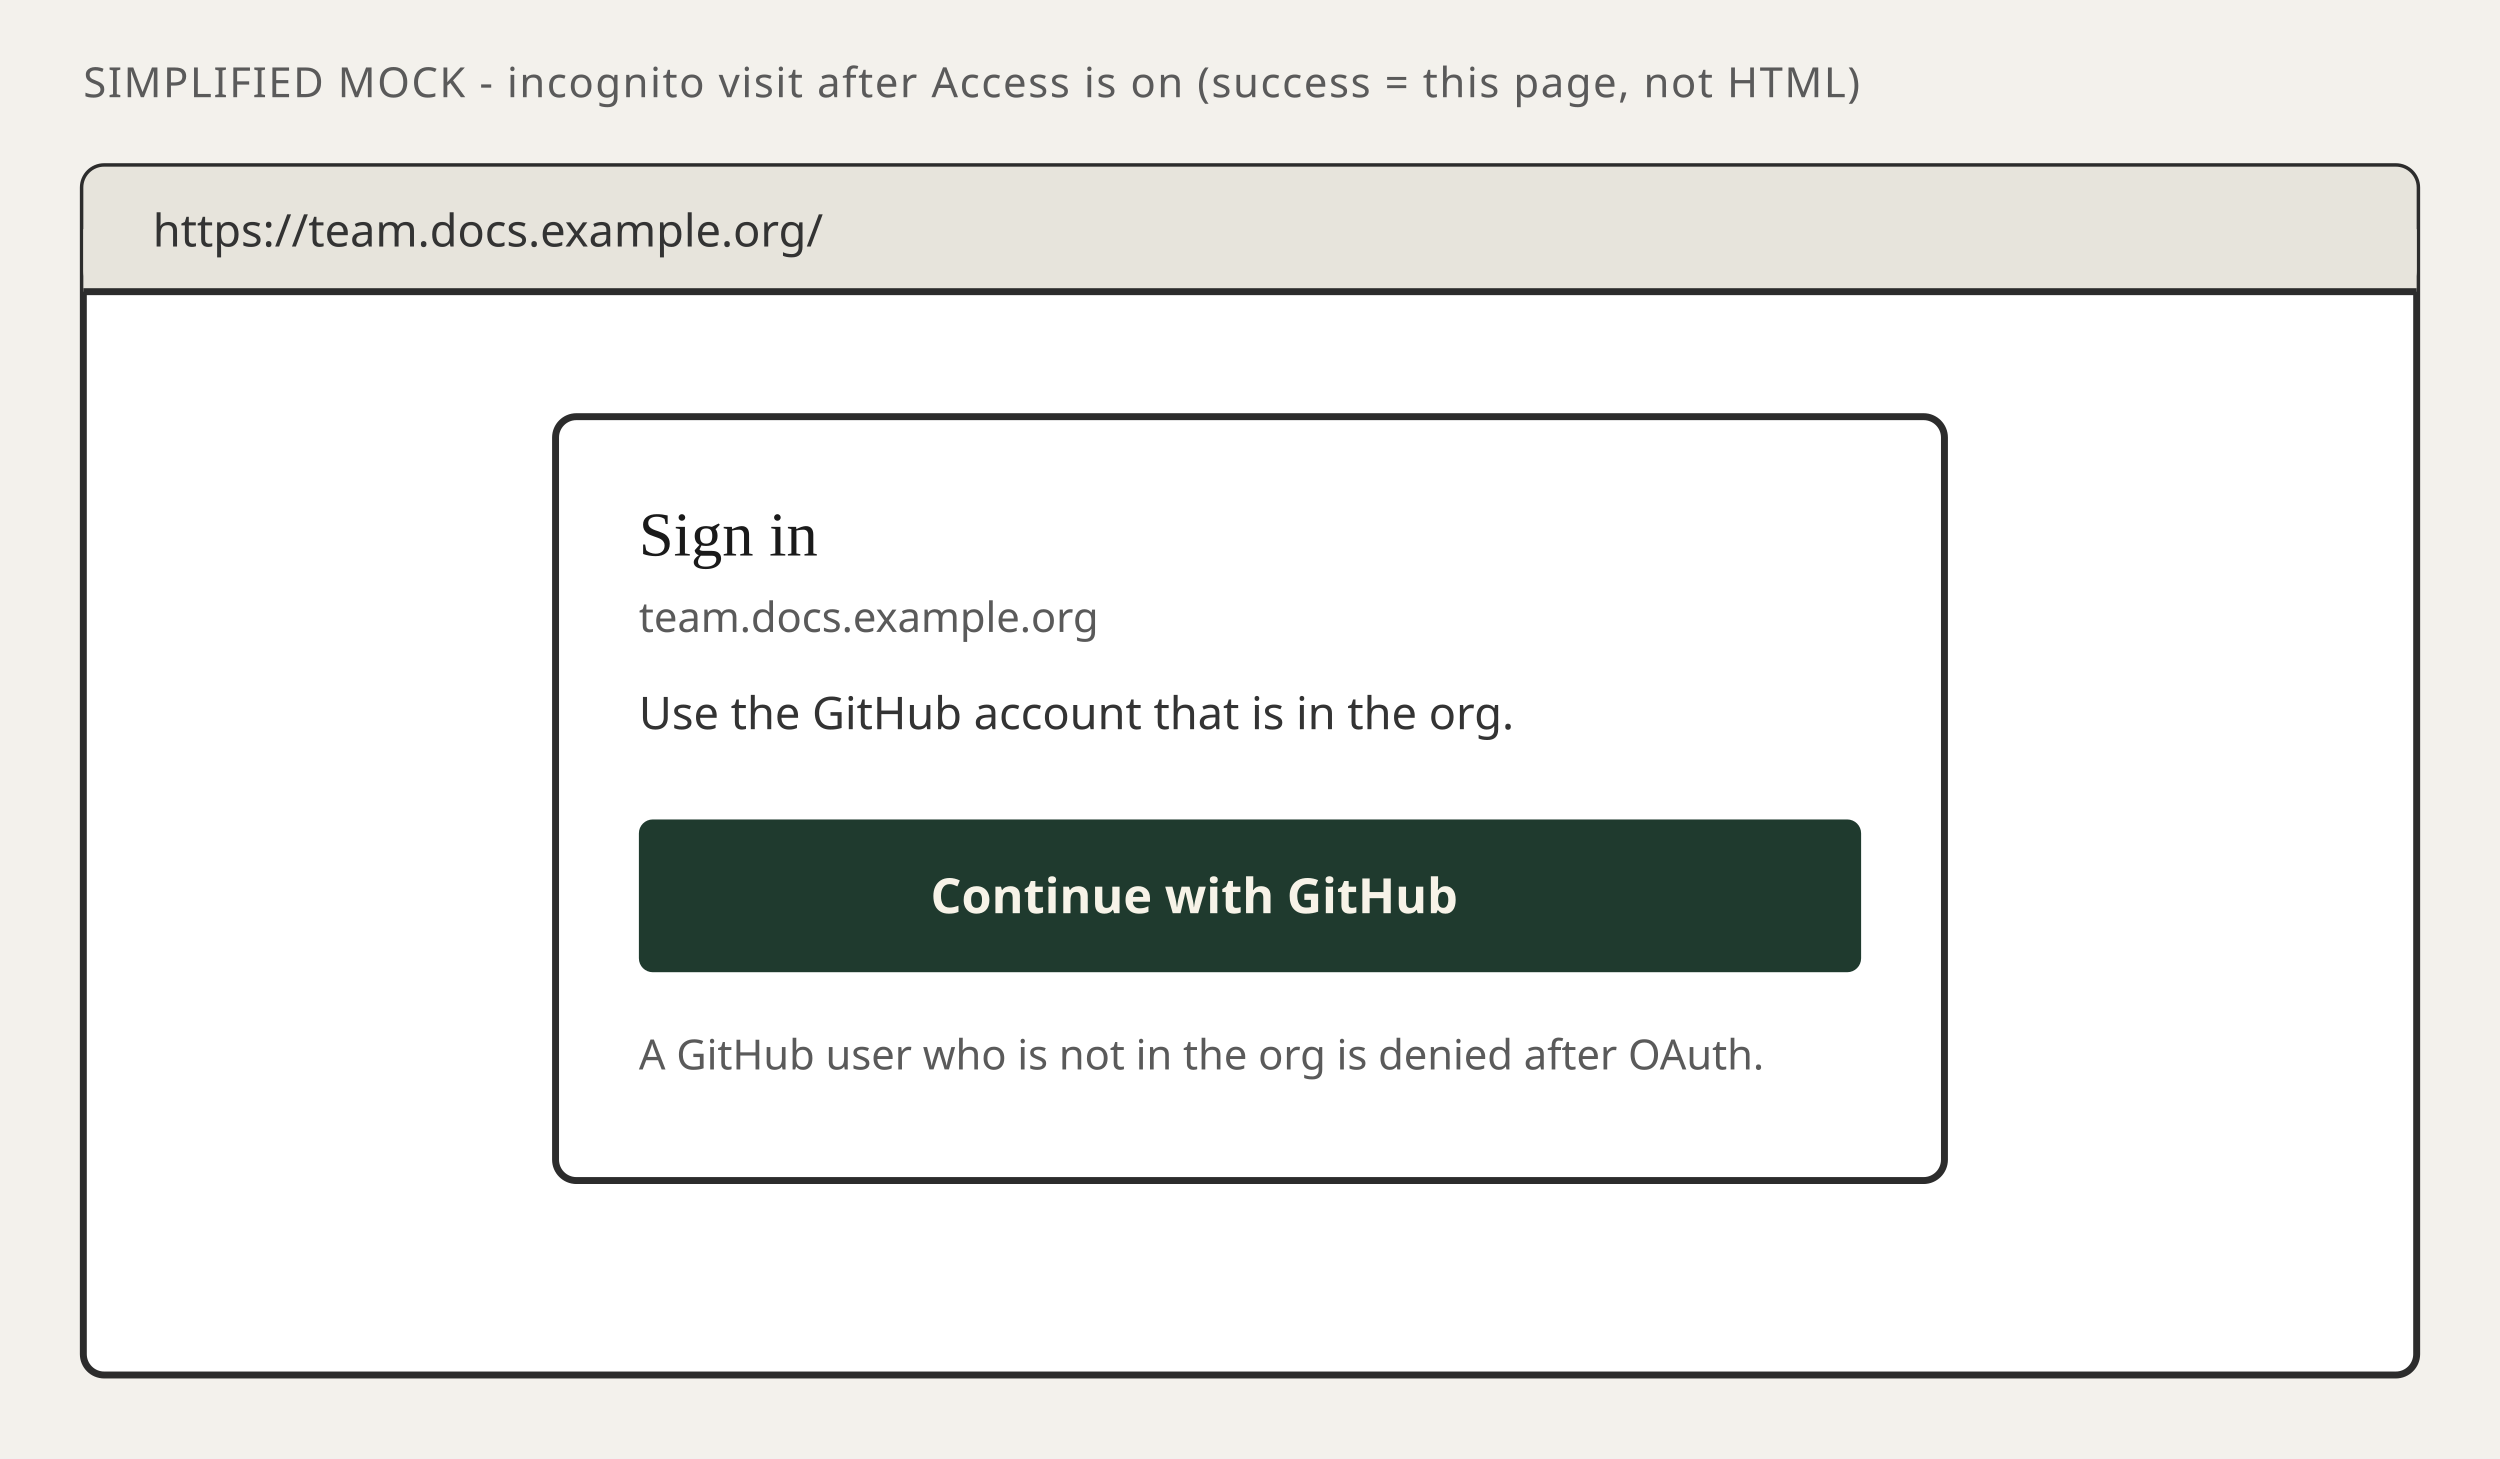
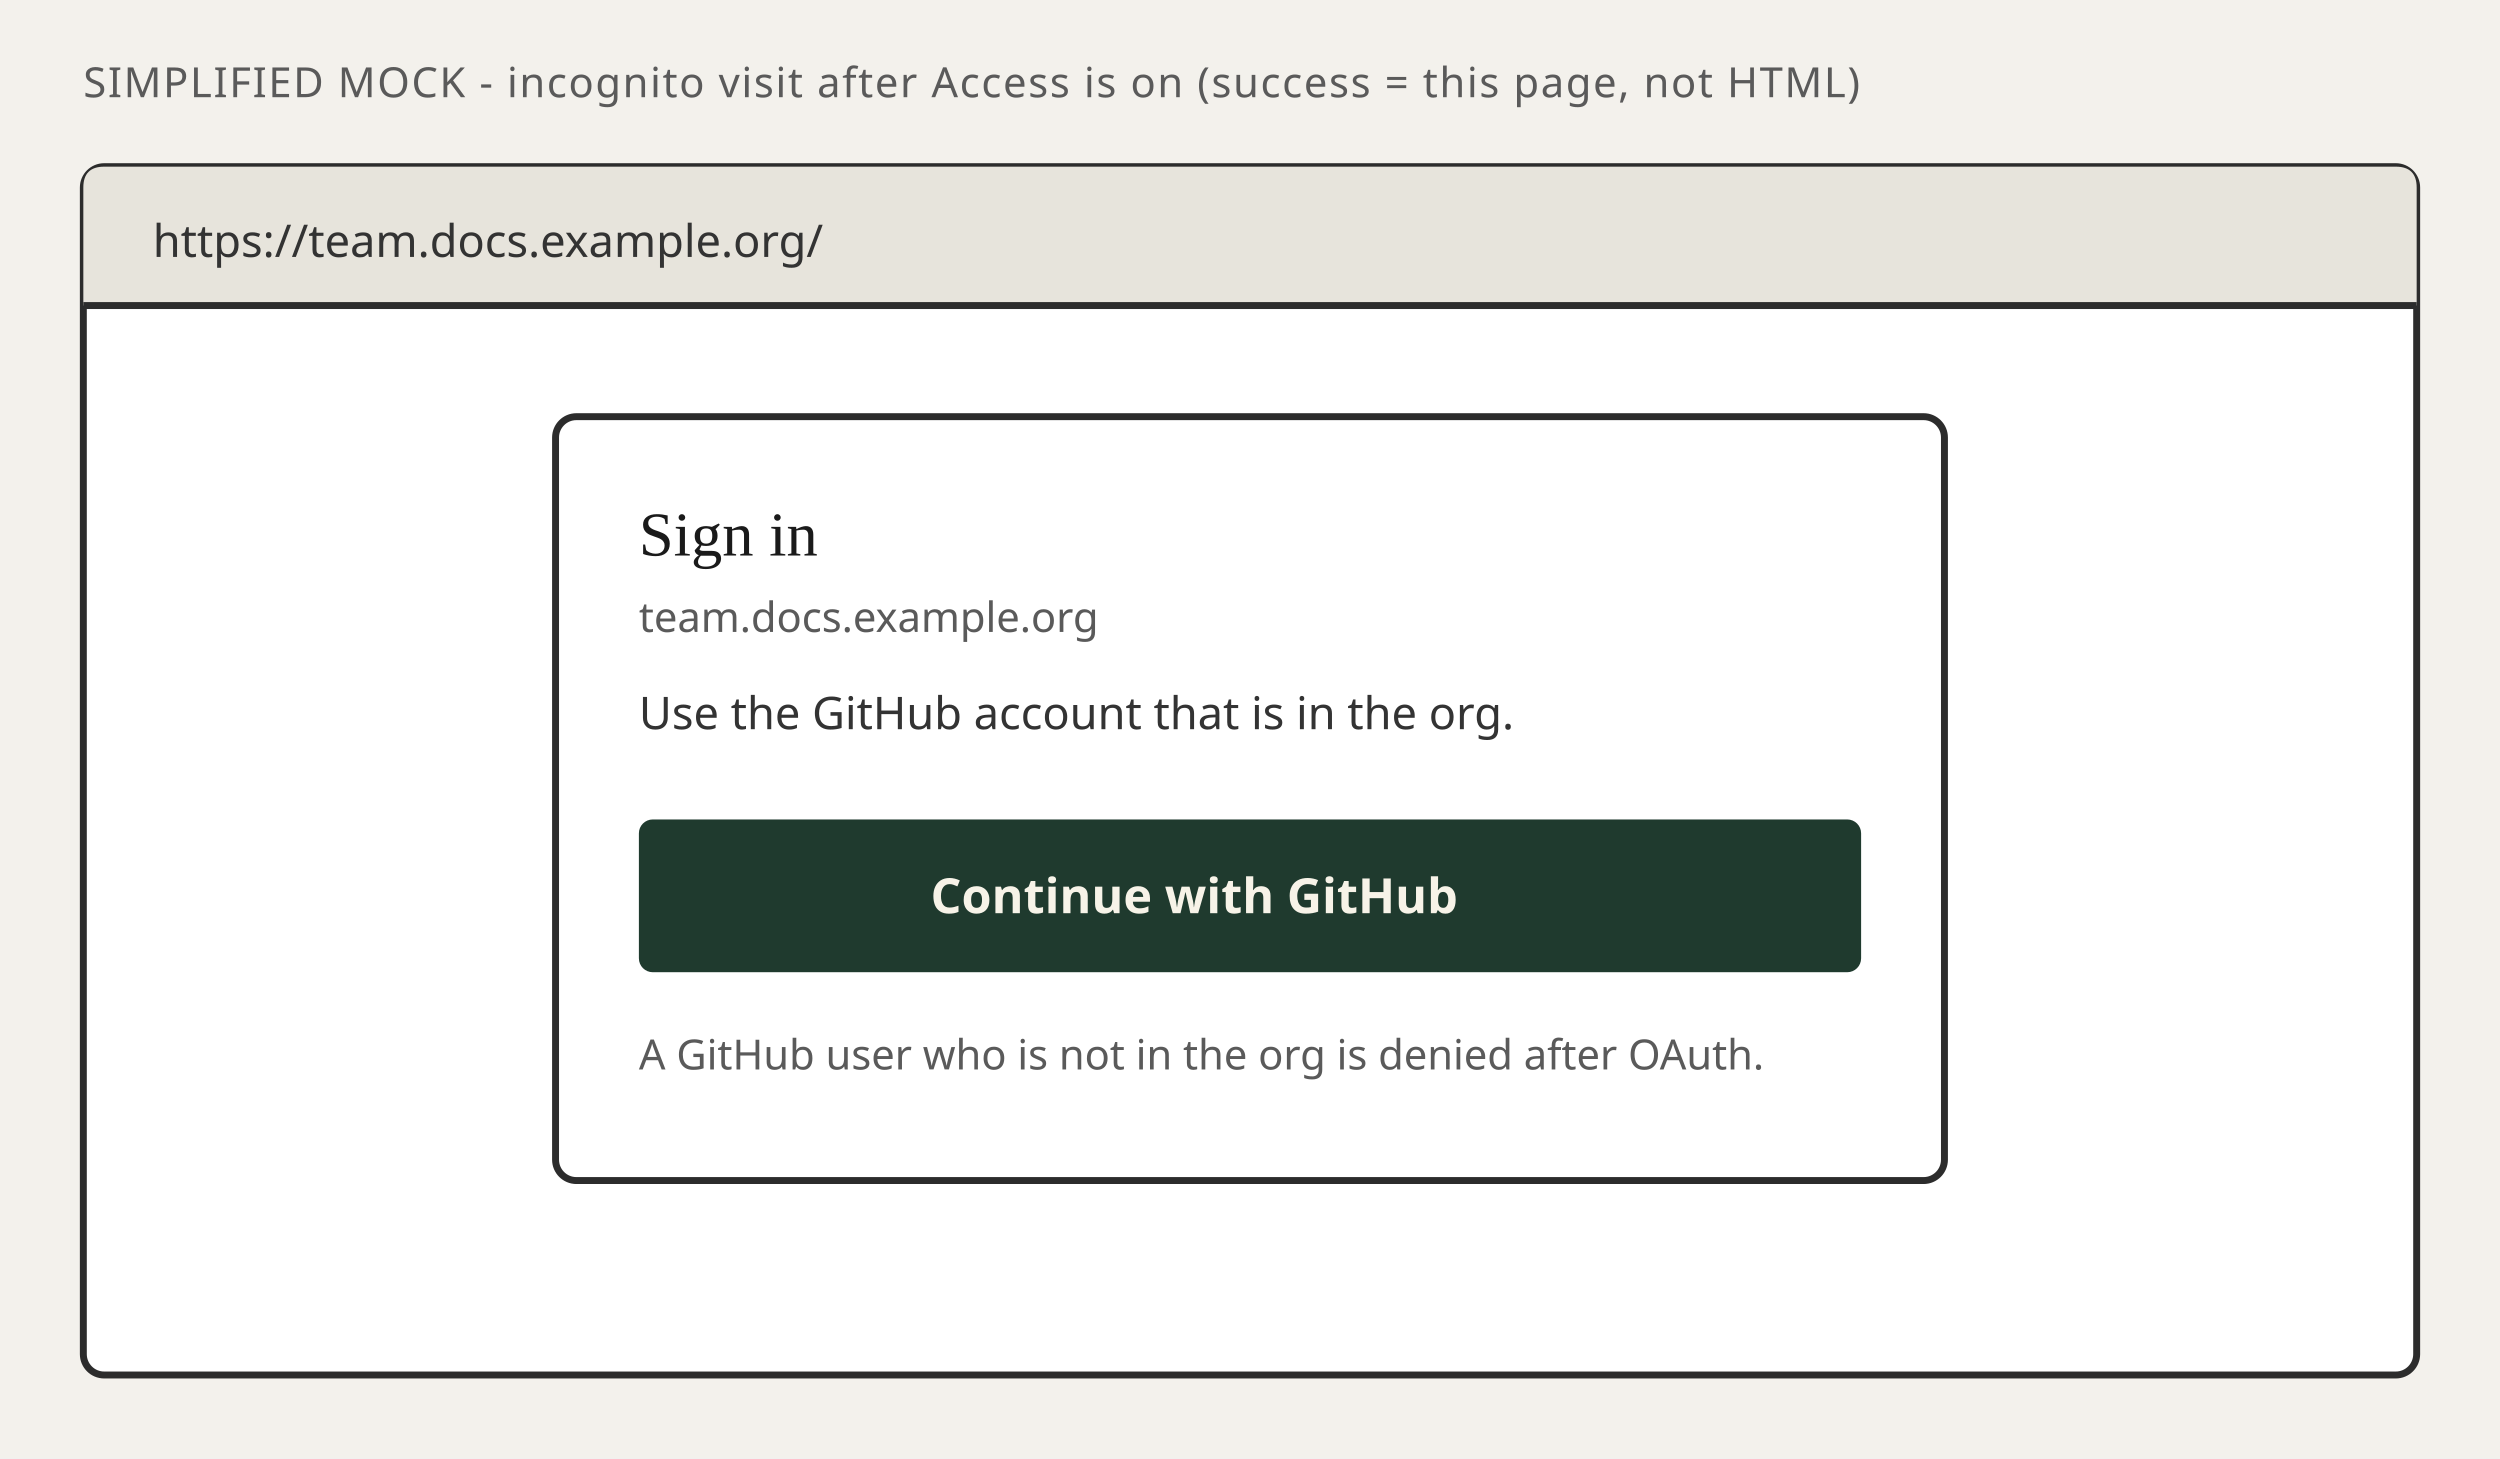
<svg xmlns="http://www.w3.org/2000/svg" width="720" height="420" viewBox="0 0 720 420" role="img" aria-labelledby="title desc">
  <defs>
    <style>
      .bg { fill: #f3f1ec; }
      .win { fill: #fff; stroke: #2c2c2c; stroke-width: 2; }
      .chrome { fill: #e7e4dc; }
      .chrome-rule { stroke: #2c2c2c; stroke-width: 2; }
      .t { font-family: Georgia, "Times New Roman", serif; fill: #1a1a1a; }
      .s { font-family: "Segoe UI", system-ui, sans-serif; fill: #333; font-size: 13px; }
      .label { font-family: "Segoe UI", system-ui, sans-serif; fill: #5a5a5a; font-size: 12px; letter-spacing: 0.04em; }
      .card { fill: #fff; stroke: #2c2c2c; stroke-width: 2; }
      .btn { fill: #1f3a2e; }
      .t-inv { font-family: "Segoe UI", system-ui, sans-serif; fill: #f7f3e8; font-size: 14px; font-weight: 600; }
      .hint { font-family: "Segoe UI", system-ui, sans-serif; fill: #5a5a5a; font-size: 12px; }
    </style>
  </defs>
  <rect class="bg" width="720" height="420" />
  <text class="label" x="24" y="28">SIMPLIFIED MOCK - incognito visit after Access is on (success = this page, not HTML)</text>
  <rect class="win" x="24" y="48" width="672" height="348" rx="6" />
-   <rect class="chrome" x="24" y="48" width="672" height="36" rx="6" />
-   <rect class="chrome" x="24" y="66" width="672" height="18" />
-   <line class="chrome-rule" x1="24" y1="84" x2="696" y2="84" />
-   <text class="s" x="44" y="71">https://team.docs.example.org/</text>
+   <path class="chrome" d="M24,88 L24,54 Q24,48 30,48 L690,48 Q696,48 696,54 L696,88 Z" />
+   <line class="chrome-rule" x1="24" y1="88" x2="696" y2="88" />
+   <text class="s" x="44" y="74">https://team.docs.example.org/</text>
  <rect class="card" x="160" y="120" width="400" height="220" rx="6" />
  <text class="t" x="184" y="160" font-size="18">Sign in</text>
  <text class="hint" x="184" y="182">team.docs.example.org</text>
  <text class="s" x="184" y="210">Use the GitHub account that is in the org.</text>
  <rect class="btn" x="184" y="236" width="352" height="44" rx="4" />
  <text class="t-inv" x="268" y="263">Continue with GitHub</text>
  <text class="hint" x="184" y="308">A GitHub user who is not in the org is denied after OAuth.</text>
</svg>
